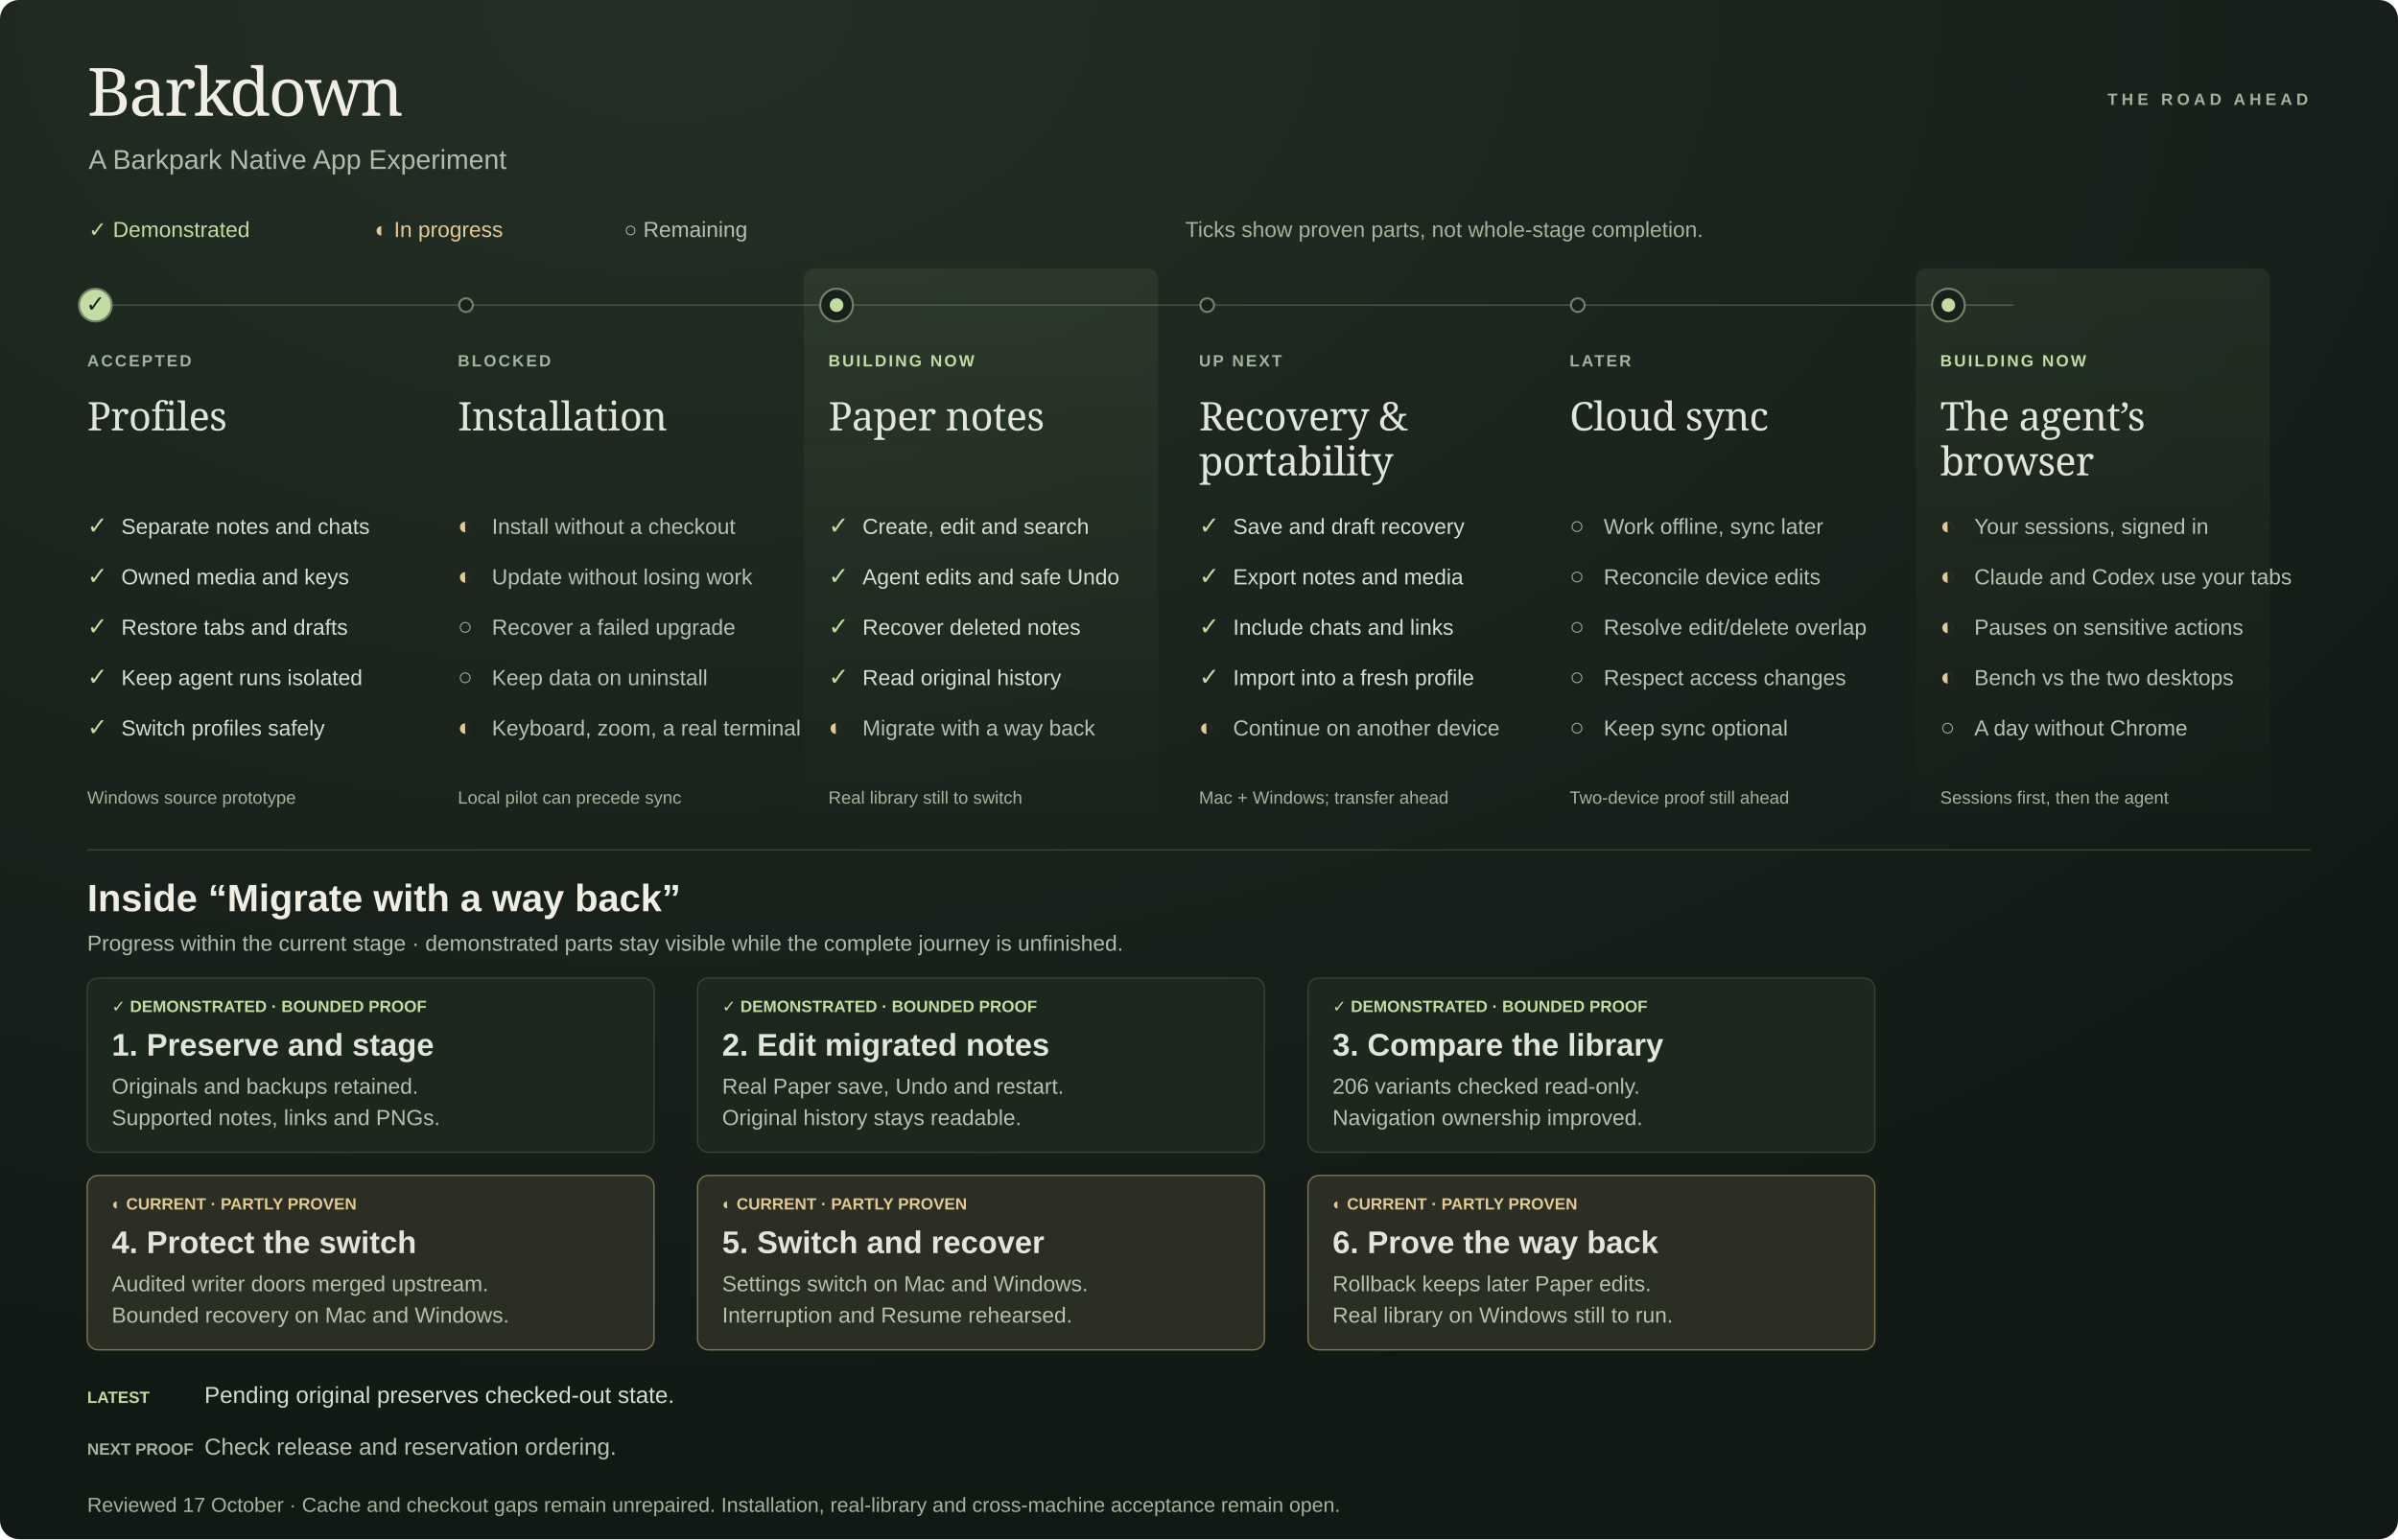
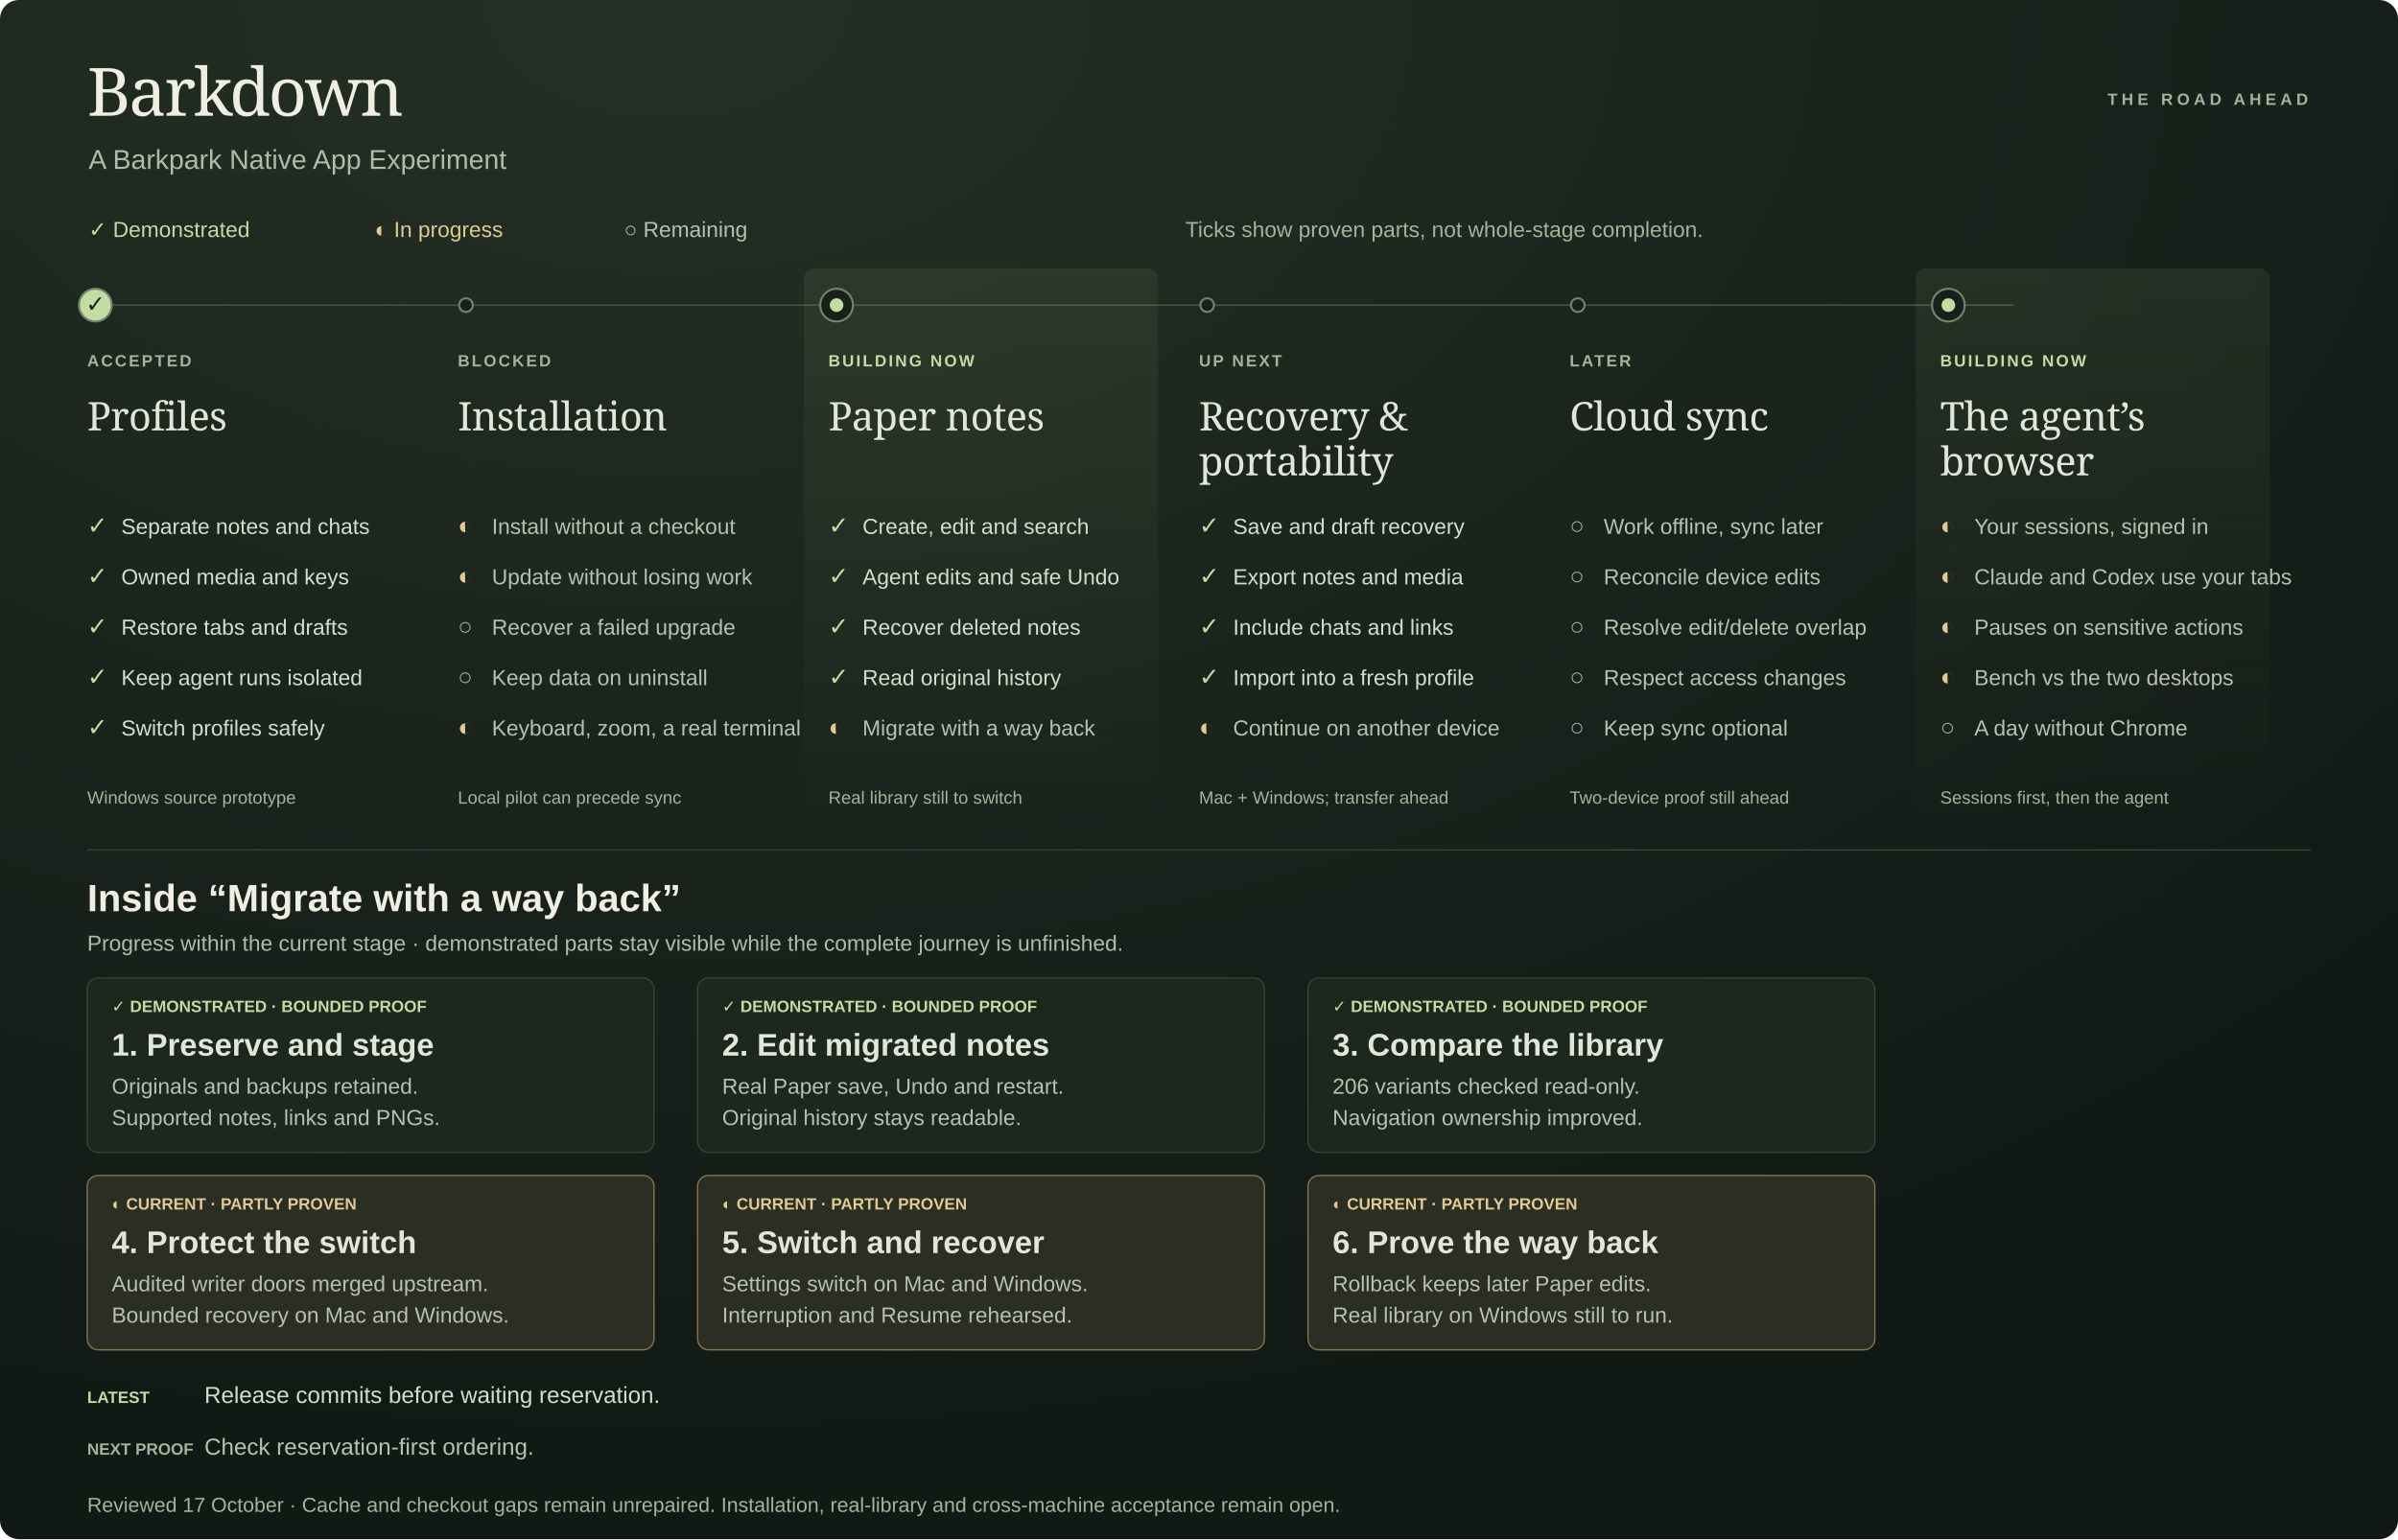
<svg xmlns="http://www.w3.org/2000/svg" width="1760" height="1130" viewBox="0 0 1760 1130" role="img" aria-labelledby="title desc">
  <defs>
    <radialGradient id="background" cx="28%" cy="0%" r="95%">
      <stop stop-color="#243025" />
      <stop offset="1" stop-color="#111915" />
    </radialGradient>
    <linearGradient id="focus" x2="0" y2="1">
      <stop stop-color="#a9c787" stop-opacity=".09" />
      <stop offset="1" stop-color="#a9c787" stop-opacity="0" />
    </linearGradient>
  </defs>
  <g font-family="Segoe UI, Arial, sans-serif">
    <rect width="1760" height="1130" rx="14" fill="url(#background)" />
    <text x="64" y="85" font-family="Georgia, serif" font-size="49" letter-spacing="-1.5" fill="#f0eee2">Barkdown</text>
    <text x="65" y="124" font-size="20" fill="#afbcaa" font-weight="400">A Barkpark Native App Experiment</text>
    <text x="1694" y="77" text-anchor="end" font-size="12" font-weight="600" letter-spacing="3" fill="#a3b49b">THE ROAD AHEAD</text>
    <text x="65" y="174" font-size="16" fill="#c2dca1" font-weight="400">✓  Demonstrated</text>
    <text x="275" y="174" font-size="16" fill="#e2ca93" font-weight="400">◐  In progress</text>
    <text x="458" y="174" font-size="16" fill="#b6c1af" font-weight="400">○  Remaining</text>
    <text x="870" y="174" font-size="16" fill="#a3b49b" font-weight="400">Ticks show proven parts, not whole-stage completion.</text>
    <path d="M70 224H1478" stroke="#475747" stroke-width="1" />
    <g data-phase="P1">
      <circle cx="70" cy="224" r="12" fill="#c2dca1" stroke="#73836c" stroke-width="1.5" />
      <text x="63" y="229" font-size="17" fill="#17201a" font-weight="600">✓</text>
      <text x="64" y="269" font-size="12" letter-spacing="1.5" font-weight="600" fill="#a3b49b">ACCEPTED</text>
      <text x="64" y="316" dy="0" font-family="Georgia, serif" font-size="29" letter-spacing="-.4" fill="#e2e6da">Profiles</text>
      <text x="64" y="392" font-size="18" fill="#c2dca1" font-weight="600">✓</text>
      <text x="89" y="392" font-size="16" fill="#d4ddce" font-weight="400">Separate notes and chats</text>
      <text x="64" y="429" font-size="18" fill="#c2dca1" font-weight="600">✓</text>
      <text x="89" y="429" font-size="16" fill="#d4ddce" font-weight="400">Owned media and keys</text>
      <text x="64" y="466" font-size="18" fill="#c2dca1" font-weight="600">✓</text>
      <text x="89" y="466" font-size="16" fill="#d4ddce" font-weight="400">Restore tabs and drafts</text>
      <text x="64" y="503" font-size="18" fill="#c2dca1" font-weight="600">✓</text>
      <text x="89" y="503" font-size="16" fill="#d4ddce" font-weight="400">Keep agent runs isolated</text>
      <text x="64" y="540" font-size="18" fill="#c2dca1" font-weight="600">✓</text>
      <text x="89" y="540" font-size="16" fill="#d4ddce" font-weight="400">Switch profiles safely</text>
      <text x="64" y="590" font-size="13" fill="#a3b49b" font-weight="400">Windows source prototype</text>
    </g>
    <g data-phase="P5">
      <circle cx="342" cy="224" r="5" fill="#17201a" stroke="#73836c" stroke-width="1.5" />
      <text x="336" y="269" font-size="12" letter-spacing="1.5" font-weight="600" fill="#a3b49b">BLOCKED</text>
      <text x="336" y="316" dy="0" font-family="Georgia, serif" font-size="29" letter-spacing="-.4" fill="#e2e6da">Installation</text>
      <text x="336" y="392" font-size="18" fill="#e2ca93" font-weight="600">◐</text>
      <text x="361" y="392" font-size="16" fill="#b6c1af" font-weight="400">Install without a checkout</text>
      <text x="336" y="429" font-size="18" fill="#e2ca93" font-weight="600">◐</text>
      <text x="361" y="429" font-size="16" fill="#b6c1af" font-weight="400">Update without losing work</text>
      <text x="336" y="466" font-size="18" fill="#9fac99" font-weight="600">○</text>
      <text x="361" y="466" font-size="16" fill="#b6c1af" font-weight="400">Recover a failed upgrade</text>
      <text x="336" y="503" font-size="18" fill="#9fac99" font-weight="600">○</text>
      <text x="361" y="503" font-size="16" fill="#b6c1af" font-weight="400">Keep data on uninstall</text>
      <text x="336" y="540" font-size="18" fill="#e2ca93" font-weight="600">◐</text>
      <text x="361" y="540" font-size="16" fill="#b6c1af" font-weight="400">Keyboard, zoom, a real terminal</text>
      <text x="336" y="590" font-size="13" fill="#a3b49b" font-weight="400">Local pilot can precede sync</text>
    </g>
    <g data-phase="P2">
      <rect x="590" y="197" width="260" height="410" rx="8" fill="url(#focus)" />
      <circle cx="614" cy="224" r="12" fill="#17201a" stroke="#73836c" stroke-width="1.5" />
      <circle cx="614" cy="224" r="5" fill="#c2dca1" />
      <text x="608" y="269" font-size="12" letter-spacing="1.5" font-weight="600" fill="#c2dca1">BUILDING NOW</text>
      <text x="608" y="316" dy="0" font-family="Georgia, serif" font-size="29" letter-spacing="-.4" fill="#e2e6da">Paper notes</text>
      <text x="608" y="392" font-size="18" fill="#c2dca1" font-weight="600">✓</text>
      <text x="633" y="392" font-size="16" fill="#d4ddce" font-weight="400">Create, edit and search</text>
      <text x="608" y="429" font-size="18" fill="#c2dca1" font-weight="600">✓</text>
      <text x="633" y="429" font-size="16" fill="#d4ddce" font-weight="400">Agent edits and safe Undo</text>
      <text x="608" y="466" font-size="18" fill="#c2dca1" font-weight="600">✓</text>
      <text x="633" y="466" font-size="16" fill="#d4ddce" font-weight="400">Recover deleted notes</text>
      <text x="608" y="503" font-size="18" fill="#c2dca1" font-weight="600">✓</text>
      <text x="633" y="503" font-size="16" fill="#d4ddce" font-weight="400">Read original history</text>
      <text x="608" y="540" font-size="18" fill="#e2ca93" font-weight="600">◐</text>
      <text x="633" y="540" font-size="16" fill="#b6c1af" font-weight="400">Migrate with a way back</text>
      <text x="608" y="590" font-size="13" fill="#a3b49b" font-weight="400">Real library still to switch</text>
    </g>
    <g data-phase="P3">
      <circle cx="886" cy="224" r="5" fill="#17201a" stroke="#73836c" stroke-width="1.5" />
      <text x="880" y="269" font-size="12" letter-spacing="1.5" font-weight="600" fill="#a3b49b">UP NEXT</text>
      <text x="880" y="316" dy="0" font-family="Georgia, serif" font-size="29" letter-spacing="-.4" fill="#e2e6da">Recovery &amp;</text>
      <text x="880" y="316" dy="33" font-family="Georgia, serif" font-size="29" letter-spacing="-.4" fill="#e2e6da">portability</text>
      <text x="880" y="392" font-size="18" fill="#c2dca1" font-weight="600">✓</text>
      <text x="905" y="392" font-size="16" fill="#d4ddce" font-weight="400">Save and draft recovery</text>
      <text x="880" y="429" font-size="18" fill="#c2dca1" font-weight="600">✓</text>
      <text x="905" y="429" font-size="16" fill="#d4ddce" font-weight="400">Export notes and media</text>
      <text x="880" y="466" font-size="18" fill="#c2dca1" font-weight="600">✓</text>
      <text x="905" y="466" font-size="16" fill="#d4ddce" font-weight="400">Include chats and links</text>
      <text x="880" y="503" font-size="18" fill="#c2dca1" font-weight="600">✓</text>
      <text x="905" y="503" font-size="16" fill="#d4ddce" font-weight="400">Import into a fresh profile</text>
      <text x="880" y="540" font-size="18" fill="#e2ca93" font-weight="600">◐</text>
      <text x="905" y="540" font-size="16" fill="#b6c1af" font-weight="400">Continue on another device</text>
      <text x="880" y="590" font-size="13" fill="#a3b49b" font-weight="400">Mac + Windows; transfer ahead</text>
    </g>
    <g data-phase="P4">
      <circle cx="1158" cy="224" r="5" fill="#17201a" stroke="#73836c" stroke-width="1.5" />
      <text x="1152" y="269" font-size="12" letter-spacing="1.5" font-weight="600" fill="#a3b49b">LATER</text>
      <text x="1152" y="316" dy="0" font-family="Georgia, serif" font-size="29" letter-spacing="-.4" fill="#e2e6da">Cloud sync</text>
      <text x="1152" y="392" font-size="18" fill="#9fac99" font-weight="600">○</text>
      <text x="1177" y="392" font-size="16" fill="#b6c1af" font-weight="400">Work offline, sync later</text>
      <text x="1152" y="429" font-size="18" fill="#9fac99" font-weight="600">○</text>
      <text x="1177" y="429" font-size="16" fill="#b6c1af" font-weight="400">Reconcile device edits</text>
      <text x="1152" y="466" font-size="18" fill="#9fac99" font-weight="600">○</text>
      <text x="1177" y="466" font-size="16" fill="#b6c1af" font-weight="400">Resolve edit/delete overlap</text>
      <text x="1152" y="503" font-size="18" fill="#9fac99" font-weight="600">○</text>
      <text x="1177" y="503" font-size="16" fill="#b6c1af" font-weight="400">Respect access changes</text>
      <text x="1152" y="540" font-size="18" fill="#9fac99" font-weight="600">○</text>
      <text x="1177" y="540" font-size="16" fill="#b6c1af" font-weight="400">Keep sync optional</text>
      <text x="1152" y="590" font-size="13" fill="#a3b49b" font-weight="400">Two-device proof still ahead</text>
    </g>
    <g data-phase="P6">
      <rect x="1406" y="197" width="260" height="410" rx="8" fill="url(#focus)" />
      <circle cx="1430" cy="224" r="12" fill="#17201a" stroke="#73836c" stroke-width="1.5" />
      <circle cx="1430" cy="224" r="5" fill="#c2dca1" />
      <text x="1424" y="269" font-size="12" letter-spacing="1.5" font-weight="600" fill="#c2dca1">BUILDING NOW</text>
      <text x="1424" y="316" dy="0" font-family="Georgia, serif" font-size="29" letter-spacing="-.4" fill="#e2e6da">The agent’s</text>
      <text x="1424" y="316" dy="33" font-family="Georgia, serif" font-size="29" letter-spacing="-.4" fill="#e2e6da">browser</text>
      <text x="1424" y="392" font-size="18" fill="#e2ca93" font-weight="600">◐</text>
      <text x="1449" y="392" font-size="16" fill="#b6c1af" font-weight="400">Your sessions, signed in</text>
      <text x="1424" y="429" font-size="18" fill="#e2ca93" font-weight="600">◐</text>
      <text x="1449" y="429" font-size="16" fill="#b6c1af" font-weight="400">Claude and Codex use your tabs</text>
      <text x="1424" y="466" font-size="18" fill="#e2ca93" font-weight="600">◐</text>
      <text x="1449" y="466" font-size="16" fill="#b6c1af" font-weight="400">Pauses on sensitive actions</text>
      <text x="1424" y="503" font-size="18" fill="#e2ca93" font-weight="600">◐</text>
      <text x="1449" y="503" font-size="16" fill="#b6c1af" font-weight="400">Bench vs the two desktops</text>
      <text x="1424" y="540" font-size="18" fill="#9fac99" font-weight="600">○</text>
      <text x="1449" y="540" font-size="16" fill="#b6c1af" font-weight="400">A day without Chrome</text>
      <text x="1424" y="590" font-size="13" fill="#a3b49b" font-weight="400">Sessions first, then the agent</text>
    </g>
    <path d="M64 624H1696" stroke="#344435" />
    <text x="64" y="669" font-size="28" fill="#f0eee2" font-weight="600">Inside “Migrate with a way back”</text>
    <text x="64" y="698" font-size="16" fill="#afbcaa" font-weight="400">Progress within the current stage · demonstrated parts stay visible while the complete journey is unfinished.</text>
    <g data-migration-step="1">
      <rect x="64" y="718" width="416" height="128" rx="8" fill="#1c271e" stroke="#344435" />
      <text x="82" y="743" font-size="12" fill="#c2dca1" font-weight="600">✓  DEMONSTRATED · BOUNDED PROOF</text>
      <text x="82" y="775" font-size="23" fill="#e2e6da" font-weight="600">1. Preserve and stage</text>
      <text x="82" y="803" font-size="16" fill="#b6c1af" font-weight="400">Originals and backups retained.</text>
      <text x="82" y="826" font-size="16" fill="#b6c1af" font-weight="400">Supported notes, links and PNGs.</text>
    </g>
    <g data-migration-step="2">
      <rect x="512" y="718" width="416" height="128" rx="8" fill="#1c271e" stroke="#344435" />
      <text x="530" y="743" font-size="12" fill="#c2dca1" font-weight="600">✓  DEMONSTRATED · BOUNDED PROOF</text>
      <text x="530" y="775" font-size="23" fill="#e2e6da" font-weight="600">2. Edit migrated notes</text>
      <text x="530" y="803" font-size="16" fill="#b6c1af" font-weight="400">Real Paper save, Undo and restart.</text>
      <text x="530" y="826" font-size="16" fill="#b6c1af" font-weight="400">Original history stays readable.</text>
    </g>
    <g data-migration-step="3">
      <rect x="960" y="718" width="416" height="128" rx="8" fill="#1c271e" stroke="#344435" />
      <text x="978" y="743" font-size="12" fill="#c2dca1" font-weight="600">✓  DEMONSTRATED · BOUNDED PROOF</text>
      <text x="978" y="775" font-size="23" fill="#e2e6da" font-weight="600">3. Compare the library</text>
      <text x="978" y="803" font-size="16" fill="#b6c1af" font-weight="400">206 variants checked read-only.</text>
      <text x="978" y="826" font-size="16" fill="#b6c1af" font-weight="400">Navigation ownership improved.</text>
    </g>
    <g data-migration-step="4">
      <rect x="64" y="863" width="416" height="128" rx="8" fill="#2b2e22" stroke="#82734e" />
      <text x="82" y="888" font-size="12" fill="#e2ca93" font-weight="600">◐  CURRENT · PARTLY PROVEN</text>
      <text x="82" y="920" font-size="23" fill="#e2e6da" font-weight="600">4. Protect the switch</text>
      <text x="82" y="948" font-size="16" fill="#b6c1af" font-weight="400">Audited writer doors merged upstream.</text>
      <text x="82" y="971" font-size="16" fill="#b6c1af" font-weight="400">Bounded recovery on Mac and Windows.</text>
    </g>
    <g data-migration-step="5">
      <rect x="512" y="863" width="416" height="128" rx="8" fill="#2b2e22" stroke="#82734e" />
      <text x="530" y="888" font-size="12" fill="#e2ca93" font-weight="600">◐  CURRENT · PARTLY PROVEN</text>
      <text x="530" y="920" font-size="23" fill="#e2e6da" font-weight="600">5. Switch and recover</text>
      <text x="530" y="948" font-size="16" fill="#b6c1af" font-weight="400">Settings switch on Mac and Windows.</text>
      <text x="530" y="971" font-size="16" fill="#b6c1af" font-weight="400">Interruption and Resume rehearsed.</text>
    </g>
    <g data-migration-step="6">
      <rect x="960" y="863" width="416" height="128" rx="8" fill="#2b2e22" stroke="#82734e" />
      <text x="978" y="888" font-size="12" fill="#e2ca93" font-weight="600">◐  CURRENT · PARTLY PROVEN</text>
      <text x="978" y="920" font-size="23" fill="#e2e6da" font-weight="600">6. Prove the way back</text>
      <text x="978" y="948" font-size="16" fill="#b6c1af" font-weight="400">Rollback keeps later Paper edits.</text>
      <text x="978" y="971" font-size="16" fill="#b6c1af" font-weight="400">Real library on Windows still to run.</text>
    </g>
    <text x="64" y="1030" font-size="12" fill="#c2dca1" font-weight="600">LATEST</text>
-     <text x="150" y="1030" font-size="17" fill="#d4ddce" font-weight="400">Pending original preserves checked-out state.</text>
+     <text x="150" y="1030" font-size="17" fill="#d4ddce" font-weight="400">Release commits before waiting reservation.</text>
    <text x="64" y="1068" font-size="12" fill="#a3b49b" font-weight="600">NEXT PROOF</text>
-     <text x="150" y="1068" font-size="17" fill="#b6c1af" font-weight="400">Check release and reservation ordering.</text>
+     <text x="150" y="1068" font-size="17" fill="#b6c1af" font-weight="400">Check reservation-first ordering.</text>
    <text x="64" y="1110" font-size="15" fill="#a3b49b" font-weight="400">Reviewed 17 October · Cache and checkout gaps remain unrepaired. Installation, real-library and cross-machine acceptance remain open.</text>
  </g>
</svg>
